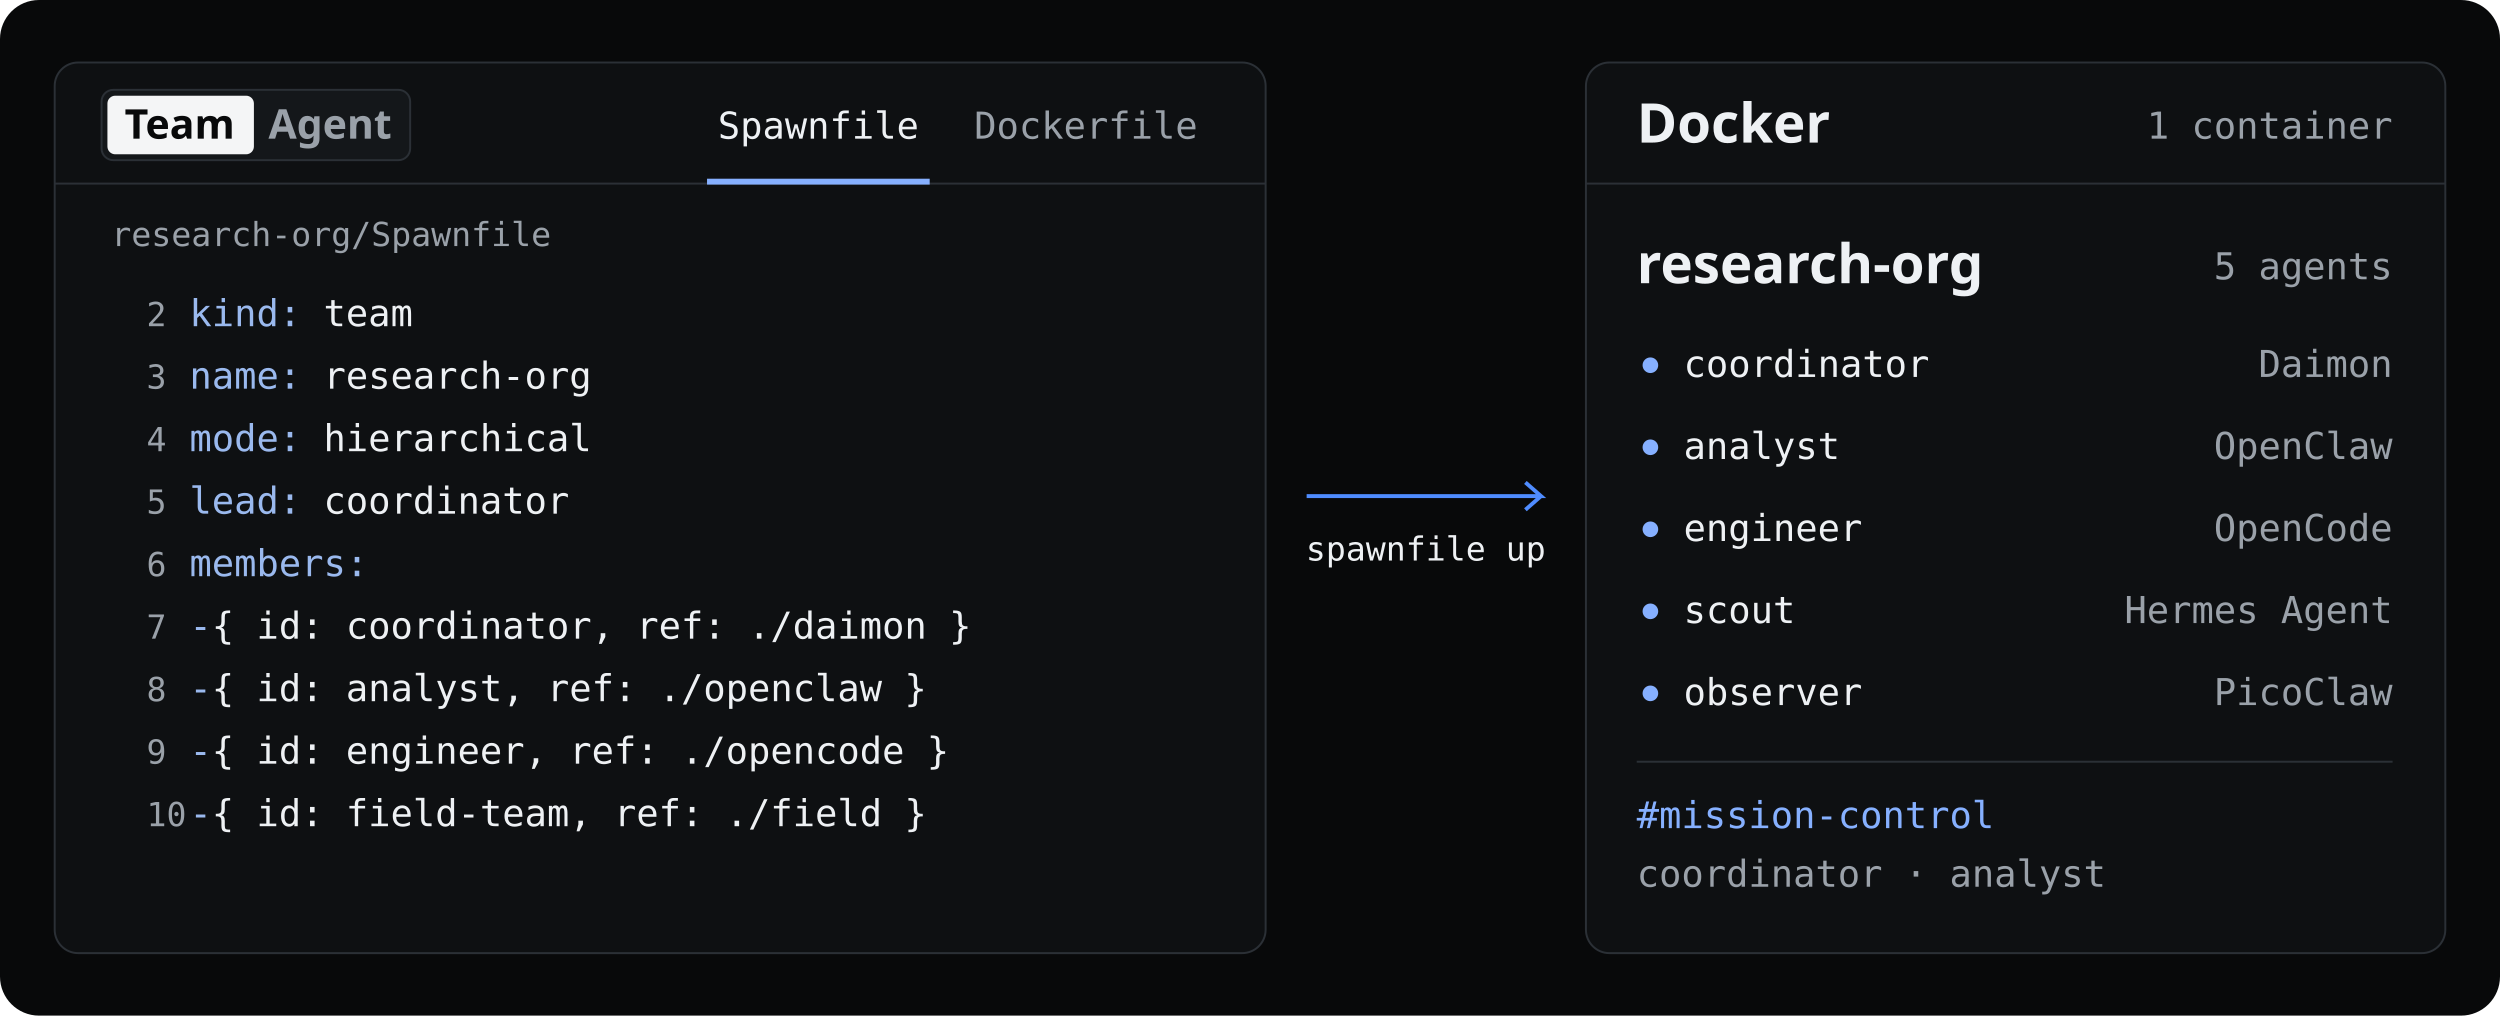
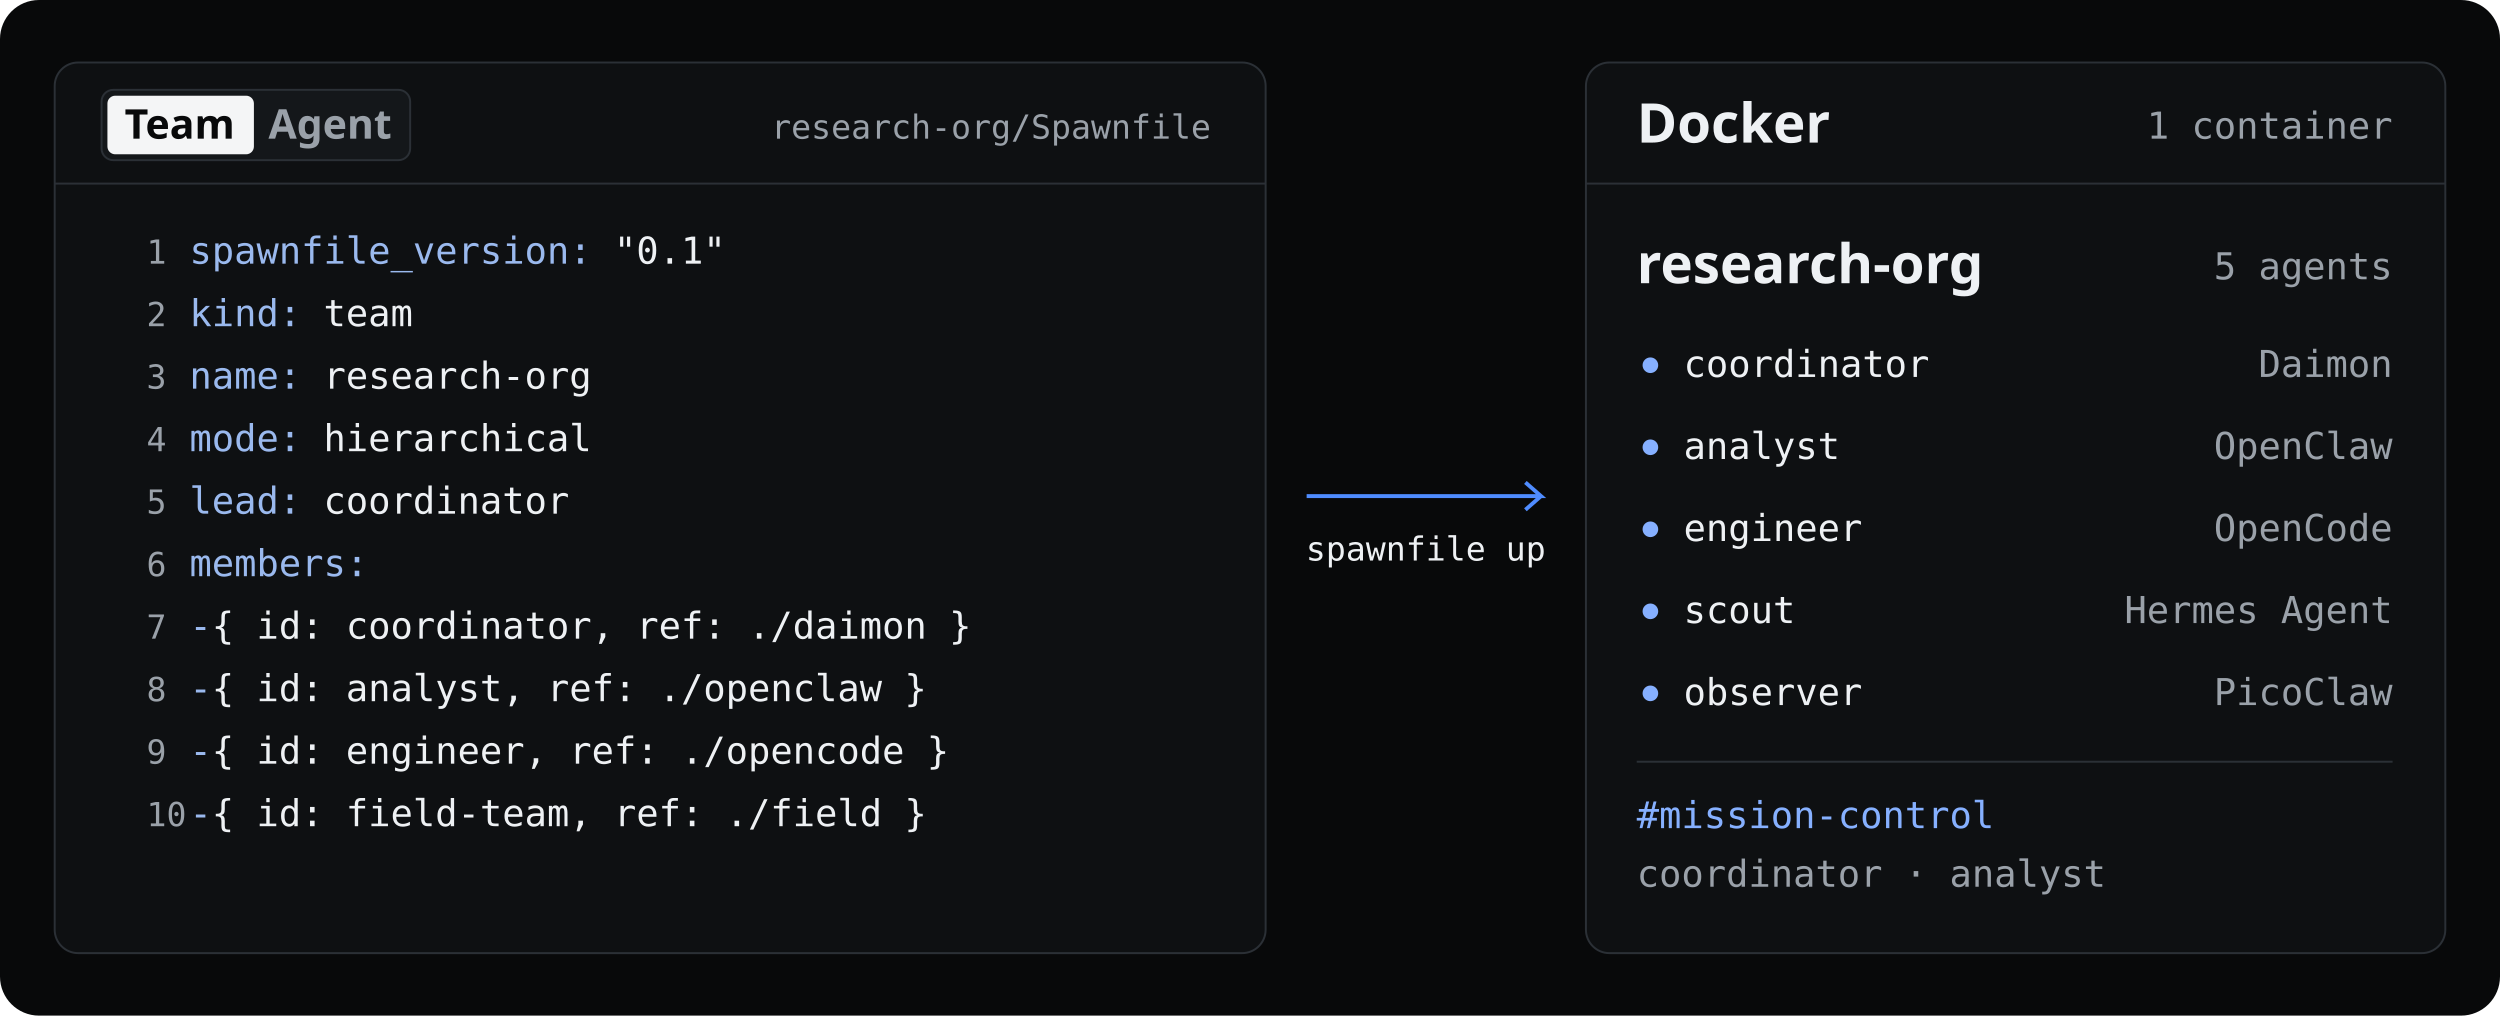
<svg xmlns="http://www.w3.org/2000/svg" viewBox="0 0 1280 520" role="img" aria-labelledby="title desc">
  <style>
  text { font: 19px ui-monospace, SFMono-Regular, Menlo, Consolas, monospace; fill: #eef1f4; white-space: pre; }
  .switch { font: 600 21px system-ui, sans-serif; text-anchor: middle; }
-   .tab { font-size: 19px; text-anchor: middle; }
  .selected { fill: #08090a; }
  .filename, .line-number, .quiet { fill: #9aa1a9; }
  .filename, .line-number { font-size: 17px; }
  .code-key { fill: #9ab9ee; }
  .name { font: 600 28px system-ui, sans-serif; }
  .right { text-anchor: end; }
-   .scope-agent, .view-docker { opacity: 0; }
+   .scope-agent { opacity: 0; }
  @media (prefers-reduced-motion: no-preference) {
-     .scope-team { animation: team 18s steps(1, end) infinite; }
-     .scope-agent { animation: agent 18s steps(1, end) infinite; }
-     .view-source { animation: source 18s steps(1, end) infinite; }
-     .view-docker { animation: docker 18s steps(1, end) infinite; }
+     .scope-team { animation: team 12s steps(1, end) infinite; }
+     .scope-agent { animation: agent 12s steps(1, end) infinite; }
  }
  @keyframes team { 0%, 100% { opacity: 1 } 50% { opacity: 0 } }
  @keyframes agent { 0%, 100% { opacity: 0 } 50% { opacity: 1 } }
-   @keyframes source { 0%, 50%, 100% { opacity: 1 } 25%, 75% { opacity: 0 } }
-   @keyframes docker { 0%, 50%, 100% { opacity: 0 } 25%, 75% { opacity: 1 } }
</style>
  <rect width="1280" height="520" rx="20" fill="#08090a" />
  <g fill="#0e1012" stroke="#2b3036">
    <rect x="28" y="32" width="620" height="456" rx="12" />
    <rect x="812" y="32" width="440" height="456" rx="12" />
    <path d="M28 94H648 M812 94H1252" />
    <rect x="52" y="46" width="158" height="36" rx="6" fill="#14171a" />
  </g>
-   <g class="scope-team">
-     <rect x="55" y="49" width="75" height="30" rx="4" fill="#f4f5f6" />
-     <text x="92" y="71" class="switch selected">Team</text>
-     <text x="169" y="71" class="switch quiet">Agent</text>
-   </g>
-   <g class="scope-agent">
-     <rect x="131" y="49" width="76" height="30" rx="4" fill="#f4f5f6" />
-     <text x="92" y="71" class="switch quiet">Team</text>
-     <text x="169" y="71" class="switch selected">Agent</text>
-   </g>
-   <g class="view-source">
-     <text x="419" y="71" class="tab">Spawnfile</text>
-     <text x="556" y="71" class="tab quiet">Dockerfile</text>
-     <path d="M362 93H476" stroke="#86b0ff" stroke-width="3" />
-   </g>
-   <g class="view-docker">
-     <text x="419" y="71" class="tab quiet">Spawnfile</text>
-     <text x="556" y="71" class="tab">Dockerfile</text>
-     <path d="M493 93H619" stroke="#86b0ff" stroke-width="3" />
-   </g>
-   <g class="scope-team">
-     <g class="view-source">
-       <text x="57" y="126" class="filename">research-org/Spawnfile</text>
-       <text x="75" y="167">
-         <tspan class="line-number" text-anchor="end">2</tspan>
-         <tspan x="97" class="code-key">kind:</tspan> team</text>
-       <text x="75" y="199">
-         <tspan class="line-number" text-anchor="end">3</tspan>
-         <tspan x="97" class="code-key">name:</tspan> research-org</text>
-       <text x="75" y="231">
-         <tspan class="line-number" text-anchor="end">4</tspan>
-         <tspan x="97" class="code-key">mode:</tspan> hierarchical</text>
-       <text x="75" y="263">
-         <tspan class="line-number" text-anchor="end">5</tspan>
-         <tspan x="97" class="code-key">lead:</tspan> coordinator</text>
-       <text x="75" y="295">
-         <tspan class="line-number" text-anchor="end">6</tspan>
-         <tspan x="97" class="code-key">members:</tspan>
-       </text>
-       <text x="75" y="327">
-         <tspan class="line-number" text-anchor="end">7</tspan>
-         <tspan x="97" class="code-key">  - </tspan>{ id: coordinator, ref: ./daimon }</text>
-       <text x="75" y="359">
-         <tspan class="line-number" text-anchor="end">8</tspan>
-         <tspan x="97" class="code-key">  - </tspan>{ id: analyst, ref: ./openclaw }</text>
-       <text x="75" y="391">
-         <tspan class="line-number" text-anchor="end">9</tspan>
-         <tspan x="97" class="code-key">  - </tspan>{ id: engineer, ref: ./opencode }</text>
-       <text x="75" y="423">
-         <tspan class="line-number" text-anchor="end">10</tspan>
-         <tspan x="97" class="code-key">  - </tspan>{ id: field-team, ref: ./field }</text>
-     </g>
-     <g class="view-docker">
-       <text x="57" y="126" class="filename">Generated Dockerfile · selected lines</text>
-       <text x="75" y="167">
-         <tspan class="line-number" text-anchor="end">2</tspan>
-         <tspan x="97" class="code-key">USER </tspan>root</text>
-       <text x="75" y="199">
-         <tspan class="line-number" text-anchor="end">4</tspan>
-         <tspan x="97" class="code-key">WORKDIR </tspan>/opt/spawnfile</text>
-       <text x="75" y="231">
-         <tspan class="line-number" text-anchor="end">9</tspan>
-         <tspan x="97" class="code-key">COPY </tspan>moltnet-bin/ /usr/local/bin/</text>
-       <text x="75" y="263">
-         <tspan class="line-number" text-anchor="end">10</tspan>
-         <tspan x="97" class="code-key">RUN </tspan>chmod +x /usr/local/bin/moltnet</text>
-       <text x="75" y="295">
-         <tspan class="line-number" text-anchor="end">34</tspan>
-         <tspan x="97" class="code-key">COPY </tspan>container/rootfs/ /</text>
-       <text x="75" y="327">
-         <tspan class="line-number" text-anchor="end">37</tspan>
-         <tspan x="97" class="code-key">COPY </tspan>entrypoint.sh /opt/spawnfile/entrypoint.sh</text>
-       <text x="75" y="359">
-         <tspan class="line-number" text-anchor="end">49</tspan>
-         <tspan x="97" class="code-key">LABEL </tspan>com.spawnfile.project='research-org'</text>
-       <text x="75" y="391">
-         <tspan class="line-number" text-anchor="end">53</tspan>
-         <tspan x="97" class="code-key">USER </tspan>root</text>
-     </g>
-   </g>
-   <g class="scope-agent">
-     <g class="view-source">
-       <text x="57" y="126" class="filename">opencode/Spawnfile</text>
-       <text x="75" y="167">
-         <tspan class="line-number" text-anchor="end">1</tspan>
-         <tspan x="97" class="code-key">spawnfile_version:</tspan> "0.1"</text>
-       <text x="75" y="199">
-         <tspan class="line-number" text-anchor="end">2</tspan>
-         <tspan x="97" class="code-key">kind:</tspan> agent</text>
-       <text x="75" y="231">
-         <tspan class="line-number" text-anchor="end">3</tspan>
-         <tspan x="97" class="code-key">name:</tspan> engineer</text>
-       <text x="75" y="263">
-         <tspan class="line-number" text-anchor="end">4</tspan>
-         <tspan x="97" class="code-key">runtime:</tspan> opencode</text>
-       <text x="75" y="295">
-         <tspan class="line-number" text-anchor="end">5</tspan>
-         <tspan x="97" class="code-key">workspace:</tspan>
-       </text>
-       <text x="75" y="327">
-         <tspan class="line-number" text-anchor="end">6</tspan>
-         <tspan x="97" class="code-key">  docs:</tspan> { system: AGENTS.md }</text>
-       <text x="75" y="359">
-         <tspan class="line-number" text-anchor="end">7</tspan>
-         <tspan x="97" class="code-key">execution:</tspan>
-       </text>
-       <text x="75" y="391">
-         <tspan class="line-number" text-anchor="end">8</tspan>
-         <tspan x="97" class="code-key">  model:</tspan>
-       </text>
-       <text x="75" y="423">
-         <tspan class="line-number" text-anchor="end">9</tspan>
-         <tspan x="97" class="code-key">    primary:</tspan> { provider: openai, name: gpt-5.4,</text>
-       <text x="97" y="455">               auth: { method: codex } }</text>
-     </g>
-     <g class="view-docker">
-       <text x="57" y="126" class="filename">Generated Dockerfile · selected lines</text>
-       <text x="75" y="167">
-         <tspan class="line-number" text-anchor="end">1</tspan>
-         <tspan x="97" class="code-key">FROM </tspan>node:24-bookworm-slim</text>
-       <text x="75" y="199">
-         <tspan class="line-number" text-anchor="end">2</tspan>
-         <tspan x="97" class="code-key">USER </tspan>root</text>
-       <text x="75" y="231">
-         <tspan class="line-number" text-anchor="end">4</tspan>
-         <tspan x="97" class="code-key">WORKDIR </tspan>/opt/spawnfile</text>
-       <text x="75" y="263">
-         <tspan class="line-number" text-anchor="end">14</tspan>
-         <tspan x="97" class="code-key">COPY </tspan>container/rootfs/ /</text>
-       <text x="75" y="295">
-         <tspan class="line-number" text-anchor="end">16</tspan>
-         <tspan x="97" class="code-key">COPY </tspan>entrypoint.sh /opt/spawnfile/entrypoint.sh</text>
-       <text x="75" y="327">
-         <tspan class="line-number" text-anchor="end">22</tspan>
-         <tspan x="97" class="code-key">LABEL </tspan>com.spawnfile.project='engineer'</text>
-       <text x="75" y="359">
-         <tspan class="line-number" text-anchor="end">25</tspan>
-         <tspan x="97" class="code-key">USER </tspan>spawnfile</text>
-       <text x="75" y="391">
-         <tspan class="line-number" text-anchor="end">26</tspan>
-         <tspan x="97" class="code-key">ENTRYPOINT </tspan>["/opt/spawnfile/entrypoint.sh"]</text>
-     </g>
-   </g>
  <path d="M669 254H789l-8 -7m8 7-8 7" fill="none" stroke="#4f8cff" stroke-width="2" />
  <text x="730" y="287" text-anchor="middle" style="font-size:17px">spawnfile up</text>
  <text x="838" y="73" class="name">Docker</text>
  <text x="1225" y="71" class="quiet right">1 container</text>
  <g class="scope-team">
+     <rect x="55" y="49" width="75" height="30" rx="4" fill="#f4f5f6" />
+     <text x="92" y="71" class="switch selected">Team</text>
+     <text x="169" y="71" class="switch quiet">Agent</text>
+     <text x="620" y="71" class="filename right">research-org/Spawnfile</text>
+     <text x="75" y="135">
+       <tspan class="line-number" text-anchor="end">1</tspan>
+       <tspan x="97" class="code-key">spawnfile_version:</tspan> "0.1"</text>
+     <text x="75" y="167">
+       <tspan class="line-number" text-anchor="end">2</tspan>
+       <tspan x="97" class="code-key">kind:</tspan> team</text>
+     <text x="75" y="199">
+       <tspan class="line-number" text-anchor="end">3</tspan>
+       <tspan x="97" class="code-key">name:</tspan> research-org</text>
+     <text x="75" y="231">
+       <tspan class="line-number" text-anchor="end">4</tspan>
+       <tspan x="97" class="code-key">mode:</tspan> hierarchical</text>
+     <text x="75" y="263">
+       <tspan class="line-number" text-anchor="end">5</tspan>
+       <tspan x="97" class="code-key">lead:</tspan> coordinator</text>
+     <text x="75" y="295">
+       <tspan class="line-number" text-anchor="end">6</tspan>
+       <tspan x="97" class="code-key">members:</tspan>
+     </text>
+     <text x="75" y="327">
+       <tspan class="line-number" text-anchor="end">7</tspan>
+       <tspan x="97" class="code-key">  - </tspan>{ id: coordinator, ref: ./daimon }</text>
+     <text x="75" y="359">
+       <tspan class="line-number" text-anchor="end">8</tspan>
+       <tspan x="97" class="code-key">  - </tspan>{ id: analyst, ref: ./openclaw }</text>
+     <text x="75" y="391">
+       <tspan class="line-number" text-anchor="end">9</tspan>
+       <tspan x="97" class="code-key">  - </tspan>{ id: engineer, ref: ./opencode }</text>
+     <text x="75" y="423">
+       <tspan class="line-number" text-anchor="end">10</tspan>
+       <tspan x="97" class="code-key">  - </tspan>{ id: field-team, ref: ./field }</text>
    <text x="838" y="145" class="name">research-org</text>
    <text x="1225" y="143" class="quiet right">5 agents</text>
    <circle cx="845" cy="187" r="4" fill="#86b0ff" />
    <text x="862" y="193">coordinator</text>
    <text x="1225" y="193" class="quiet right">Daimon</text>
    <circle cx="845" cy="229" r="4" fill="#86b0ff" />
    <text x="862" y="235">analyst</text>
    <text x="1225" y="235" class="quiet right">OpenClaw</text>
    <circle cx="845" cy="271" r="4" fill="#86b0ff" />
    <text x="862" y="277">engineer</text>
    <text x="1225" y="277" class="quiet right">OpenCode</text>
    <circle cx="845" cy="313" r="4" fill="#86b0ff" />
    <text x="862" y="319">scout</text>
    <text x="1225" y="319" class="quiet right">Hermes Agent</text>
    <circle cx="845" cy="355" r="4" fill="#86b0ff" />
    <text x="862" y="361">observer</text>
    <text x="1225" y="361" class="quiet right">PicoClaw</text>
    <path d="M838 390H1225" stroke="#2b3036" />
    <text x="838" y="424" style="fill:#86b0ff">#mission-control</text>
    <text x="838" y="454" class="quiet">coordinator · analyst</text>
  </g>
  <g class="scope-agent">
+     <rect x="131" y="49" width="76" height="30" rx="4" fill="#f4f5f6" />
+     <text x="92" y="71" class="switch quiet">Team</text>
+     <text x="169" y="71" class="switch selected">Agent</text>
+     <text x="620" y="71" class="filename right">opencode/Spawnfile</text>
+     <text x="75" y="135">
+       <tspan class="line-number" text-anchor="end">1</tspan>
+       <tspan x="97" class="code-key">spawnfile_version:</tspan> "0.1"</text>
+     <text x="75" y="167">
+       <tspan class="line-number" text-anchor="end">2</tspan>
+       <tspan x="97" class="code-key">kind:</tspan> agent</text>
+     <text x="75" y="199">
+       <tspan class="line-number" text-anchor="end">3</tspan>
+       <tspan x="97" class="code-key">name:</tspan> engineer</text>
+     <text x="75" y="231">
+       <tspan class="line-number" text-anchor="end">4</tspan>
+       <tspan x="97" class="code-key">runtime:</tspan> opencode</text>
+     <text x="75" y="263">
+       <tspan class="line-number" text-anchor="end">5</tspan>
+       <tspan x="97" class="code-key">workspace:</tspan>
+     </text>
+     <text x="75" y="295">
+       <tspan class="line-number" text-anchor="end">6</tspan>
+       <tspan x="97" class="code-key">  docs:</tspan> { system: AGENTS.md }</text>
+     <text x="75" y="327">
+       <tspan class="line-number" text-anchor="end">7</tspan>
+       <tspan x="97" class="code-key">execution:</tspan>
+     </text>
+     <text x="75" y="359">
+       <tspan class="line-number" text-anchor="end">8</tspan>
+       <tspan x="97" class="code-key">  model:</tspan>
+     </text>
+     <text x="75" y="391">
+       <tspan class="line-number" text-anchor="end">9</tspan>
+       <tspan x="97" class="code-key">    primary:</tspan> { … }</text>
    <text x="838" y="145" class="name">engineer</text>
    <text x="1225" y="143" class="quiet right">1 agent</text>
    <circle cx="845" cy="187" r="4" fill="#86b0ff" />
    <text x="862" y="193">engineer</text>
    <text x="1225" y="193" class="quiet right">OpenCode</text>
    <path d="M838 225H1225" stroke="#2b3036" />
    <text x="838" y="265" class="quiet">Model</text>
    <text x="1225" y="265" class="right">gpt-5.4</text>
    <text x="838" y="306" class="quiet">Instructions</text>
    <text x="1225" y="306" class="right">AGENTS.md</text>
  </g>
</svg>
